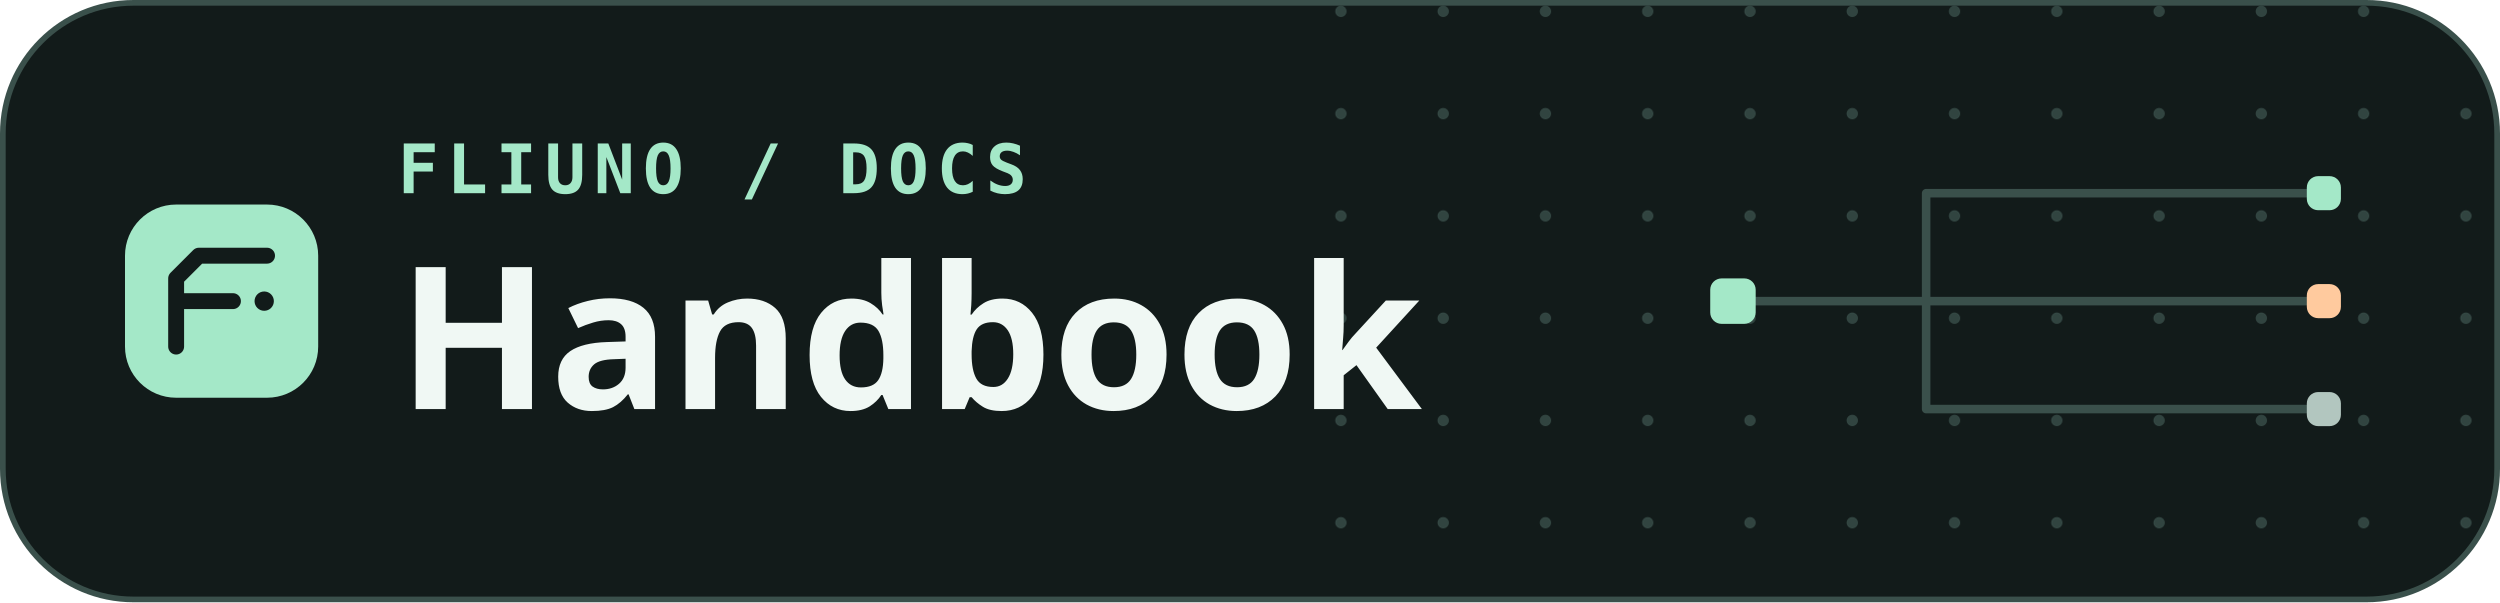
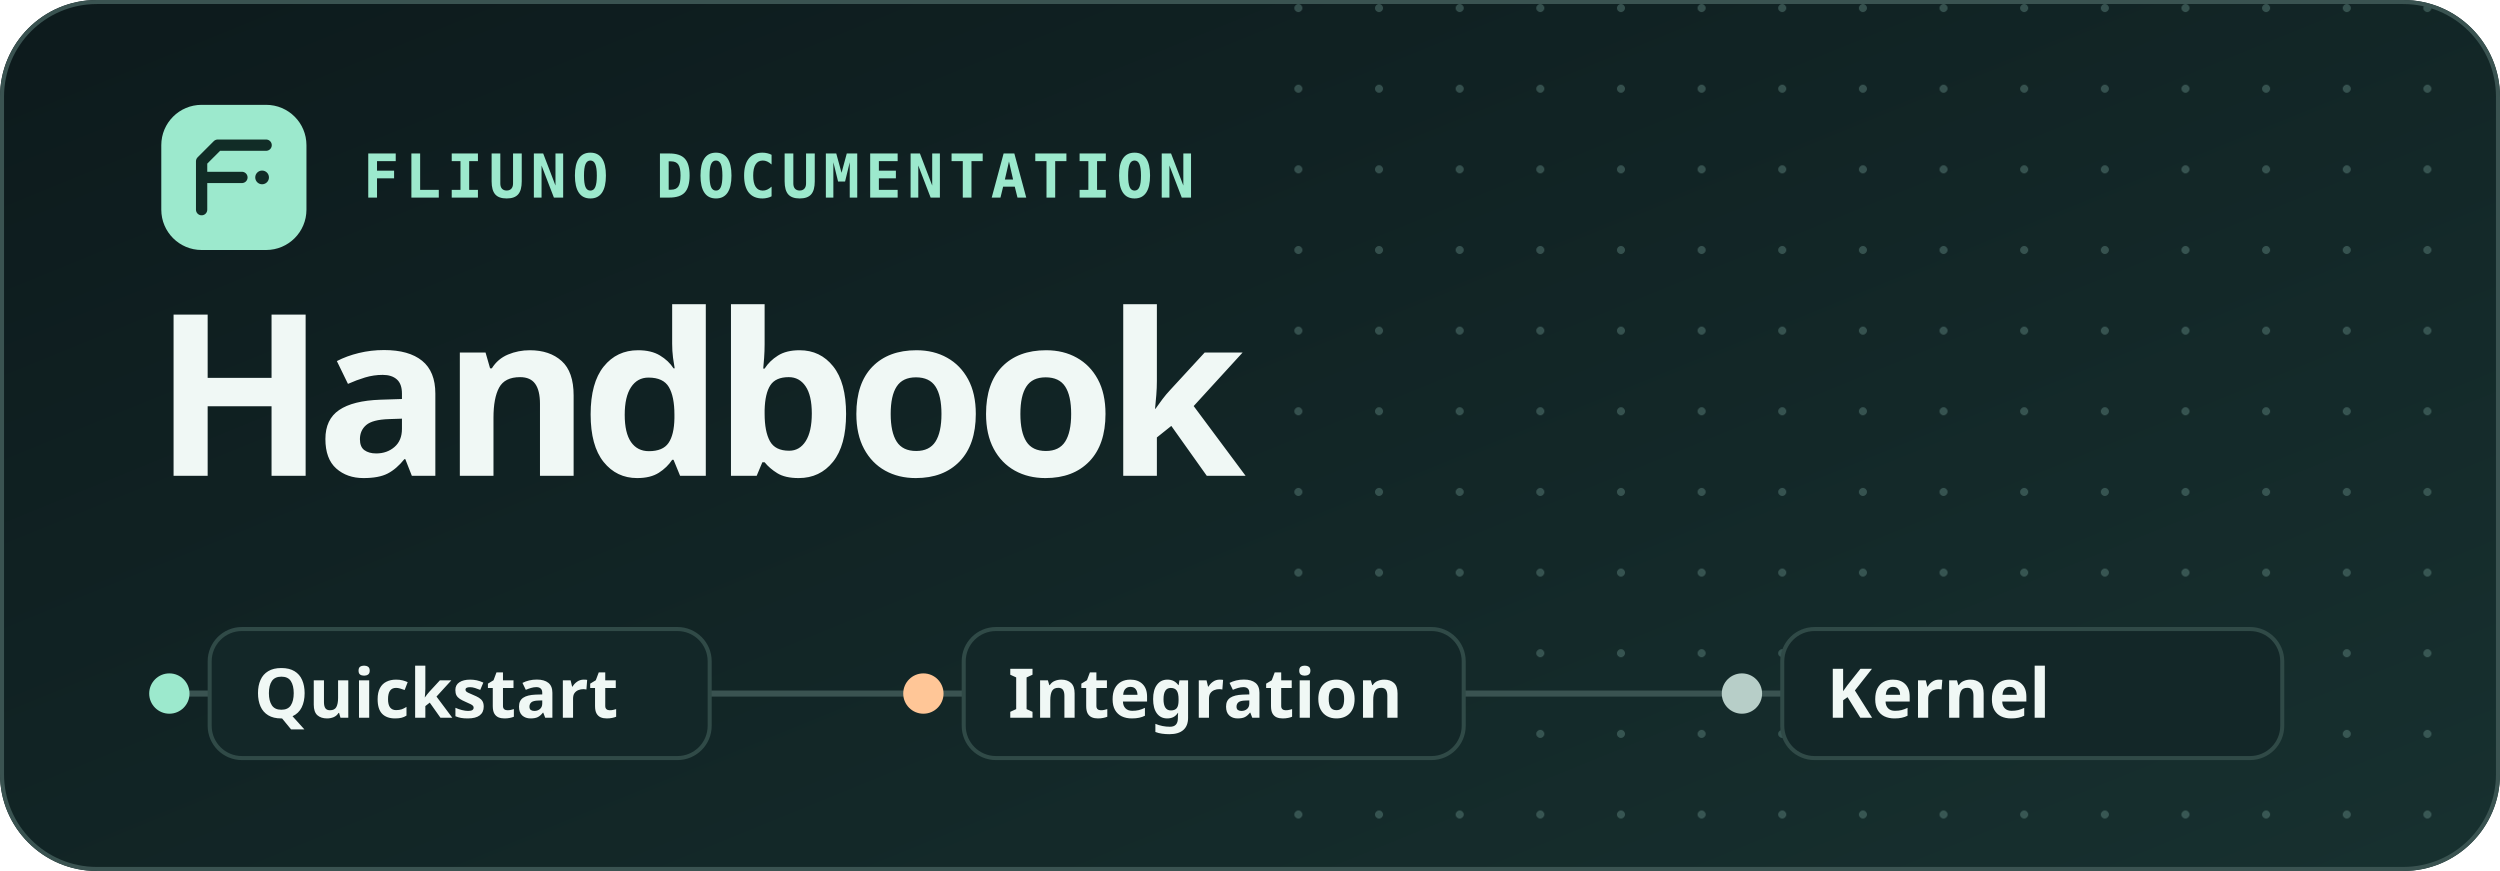
- <svg xmlns="http://www.w3.org/2000/svg" width="440" height="106" viewBox="0 0 440 106" role="img" aria-labelledby="title desc">
+ <svg xmlns="http://www.w3.org/2000/svg" width="620" height="216" viewBox="0 0 620 216" role="img" aria-labelledby="title desc">
  <defs>
+     <linearGradient id="paper" x1="0%" y1="10%" x2="100%" y2="95%">
+       <stop stop-color="#0d1b1d" />
+       <stop offset="1" stop-color="#17302f" />
+     </linearGradient>
+     <pattern id="grid" width="20" height="20" patternUnits="userSpaceOnUse">
+       <circle cx="2" cy="2" r="1" fill="#6e9990" opacity=".38" />
+     </pattern>
    <clipPath id="frame">
-       <rect x="0.5" y="0.5" width="439" height="105" rx="23" fill="#121b1a" stroke="none" />
+       <rect width="620" height="216" rx="24" />
    </clipPath>
-     <pattern id="grid" width="18" height="18" patternUnits="userSpaceOnUse">
-       <circle cx="2" cy="2" r="1" fill="#314440" />
-     </pattern>
  </defs>
  <g clip-path="url(#frame)">
-     <rect x="0" y="0" width="440" height="106" rx="23" fill="#121b1a" stroke="none" />
-     <rect x="220" y="0" width="220" height="106" rx="0" fill="url(#grid)" stroke="none" />
-     <g transform="translate(22 36)">
-       <rect x="0" y="0" width="34" height="34" rx="9" fill="#a4e8c8" stroke="none" />
-       <path d="M9 25V13l4-4h12M9 17h10" fill="none" stroke="#121b1a" stroke-width="2.8" stroke-linecap="round" stroke-linejoin="round" />
-       <circle cx="24.5" cy="17" r="1.7" fill="#121b1a" />
+     <rect width="620" height="216" fill="url(#paper)" />
+     <rect x="319" width="301" height="216" fill="url(#grid)" />
+     <g transform="translate(40 26)">
+       <rect width="36" height="36" rx="10" fill="#9ce9cd" />
+       <path d="M10 26V14l4-4h12M10 18h10" fill="none" stroke="#112c26" stroke-width="2.8" stroke-linecap="round" stroke-linejoin="round" />
+       <circle cx="25" cy="18" r="1.7" fill="#112c26" />
    </g>
-     <text x="70" y="34" font-family="'Cascadia Mono', Consolas, monospace" font-size="12" fill="#a4e8c8" font-weight="650" letter-spacing="1.4" text-anchor="start">FLIUNO / DOCS</text>
-     <text x="70" y="72" font-family="system-ui, 'Segoe UI', sans-serif" font-size="35" fill="#f0f8f4" font-weight="750" letter-spacing="0" text-anchor="start">Handbook</text>
-     <path d="M305 53H409M339 53v-19H409M339 53v19H409" fill="none" stroke="#3a504b" stroke-width="1.5" stroke-linecap="round" stroke-linejoin="round" />
-     <rect x="301" y="49" width="8" height="8" rx="2" fill="#a4e8c8" stroke="none" />
-     <rect x="406" y="31" width="6" height="6" rx="2" fill="#a4e8c8" stroke="none" />
-     <rect x="406" y="50" width="6" height="6" rx="2" fill="#ffca9e" stroke="none" />
-     <rect x="406" y="69" width="6" height="6" rx="2" fill="#b2c6bf" stroke="none" />
+     <text x="90" y="49" font-family="ui-monospace, Cascadia Mono, Consolas, monospace" font-size="15" font-weight="650" letter-spacing="1.35" fill="#9ce9cd">FLIUNO DOCUMENTATION</text>
+     <text x="38" y="118" font-family="system-ui, Segoe UI, sans-serif" font-size="56" font-weight="740" letter-spacing="-2.5" fill="#f0f8f5">Handbook</text>
+     <path d="M42 172H564" fill="none" stroke="#3a5351" stroke-width="1.5" />
+     <circle cx="42" cy="172" r="5" fill="#9ce9cd" />
+     <rect x="52" y="156" width="124" height="32" rx="8" fill="#132728" stroke="#304a47" />
+     <text x="63" y="178" font-family="system-ui, Segoe UI, sans-serif" font-size="17" font-weight="630" letter-spacing="0" fill="#f0f8f5">Quickstart</text>
+     <circle cx="229" cy="172" r="5" fill="#ffc697" />
+     <rect x="239" y="156" width="124" height="32" rx="8" fill="#132728" stroke="#304a47" />
+     <text x="250" y="178" font-family="system-ui, Segoe UI, sans-serif" font-size="17" font-weight="630" letter-spacing="0" fill="#f0f8f5">Integration</text>
+     <circle cx="432" cy="172" r="5" fill="#b7cec8" />
+     <rect x="442" y="156" width="124" height="32" rx="8" fill="#132728" stroke="#304a47" />
+     <text x="453" y="178" font-family="system-ui, Segoe UI, sans-serif" font-size="17" font-weight="630" letter-spacing="0" fill="#f0f8f5">Kernel</text>
  </g>
-   <rect x="0.5" y="0.5" width="439" height="105" rx="23" fill="none" stroke="#3a504b" />
+   <rect x=".5" y=".5" width="619" height="215" rx="23.5" fill="none" stroke="#3a5351" />
</svg>
